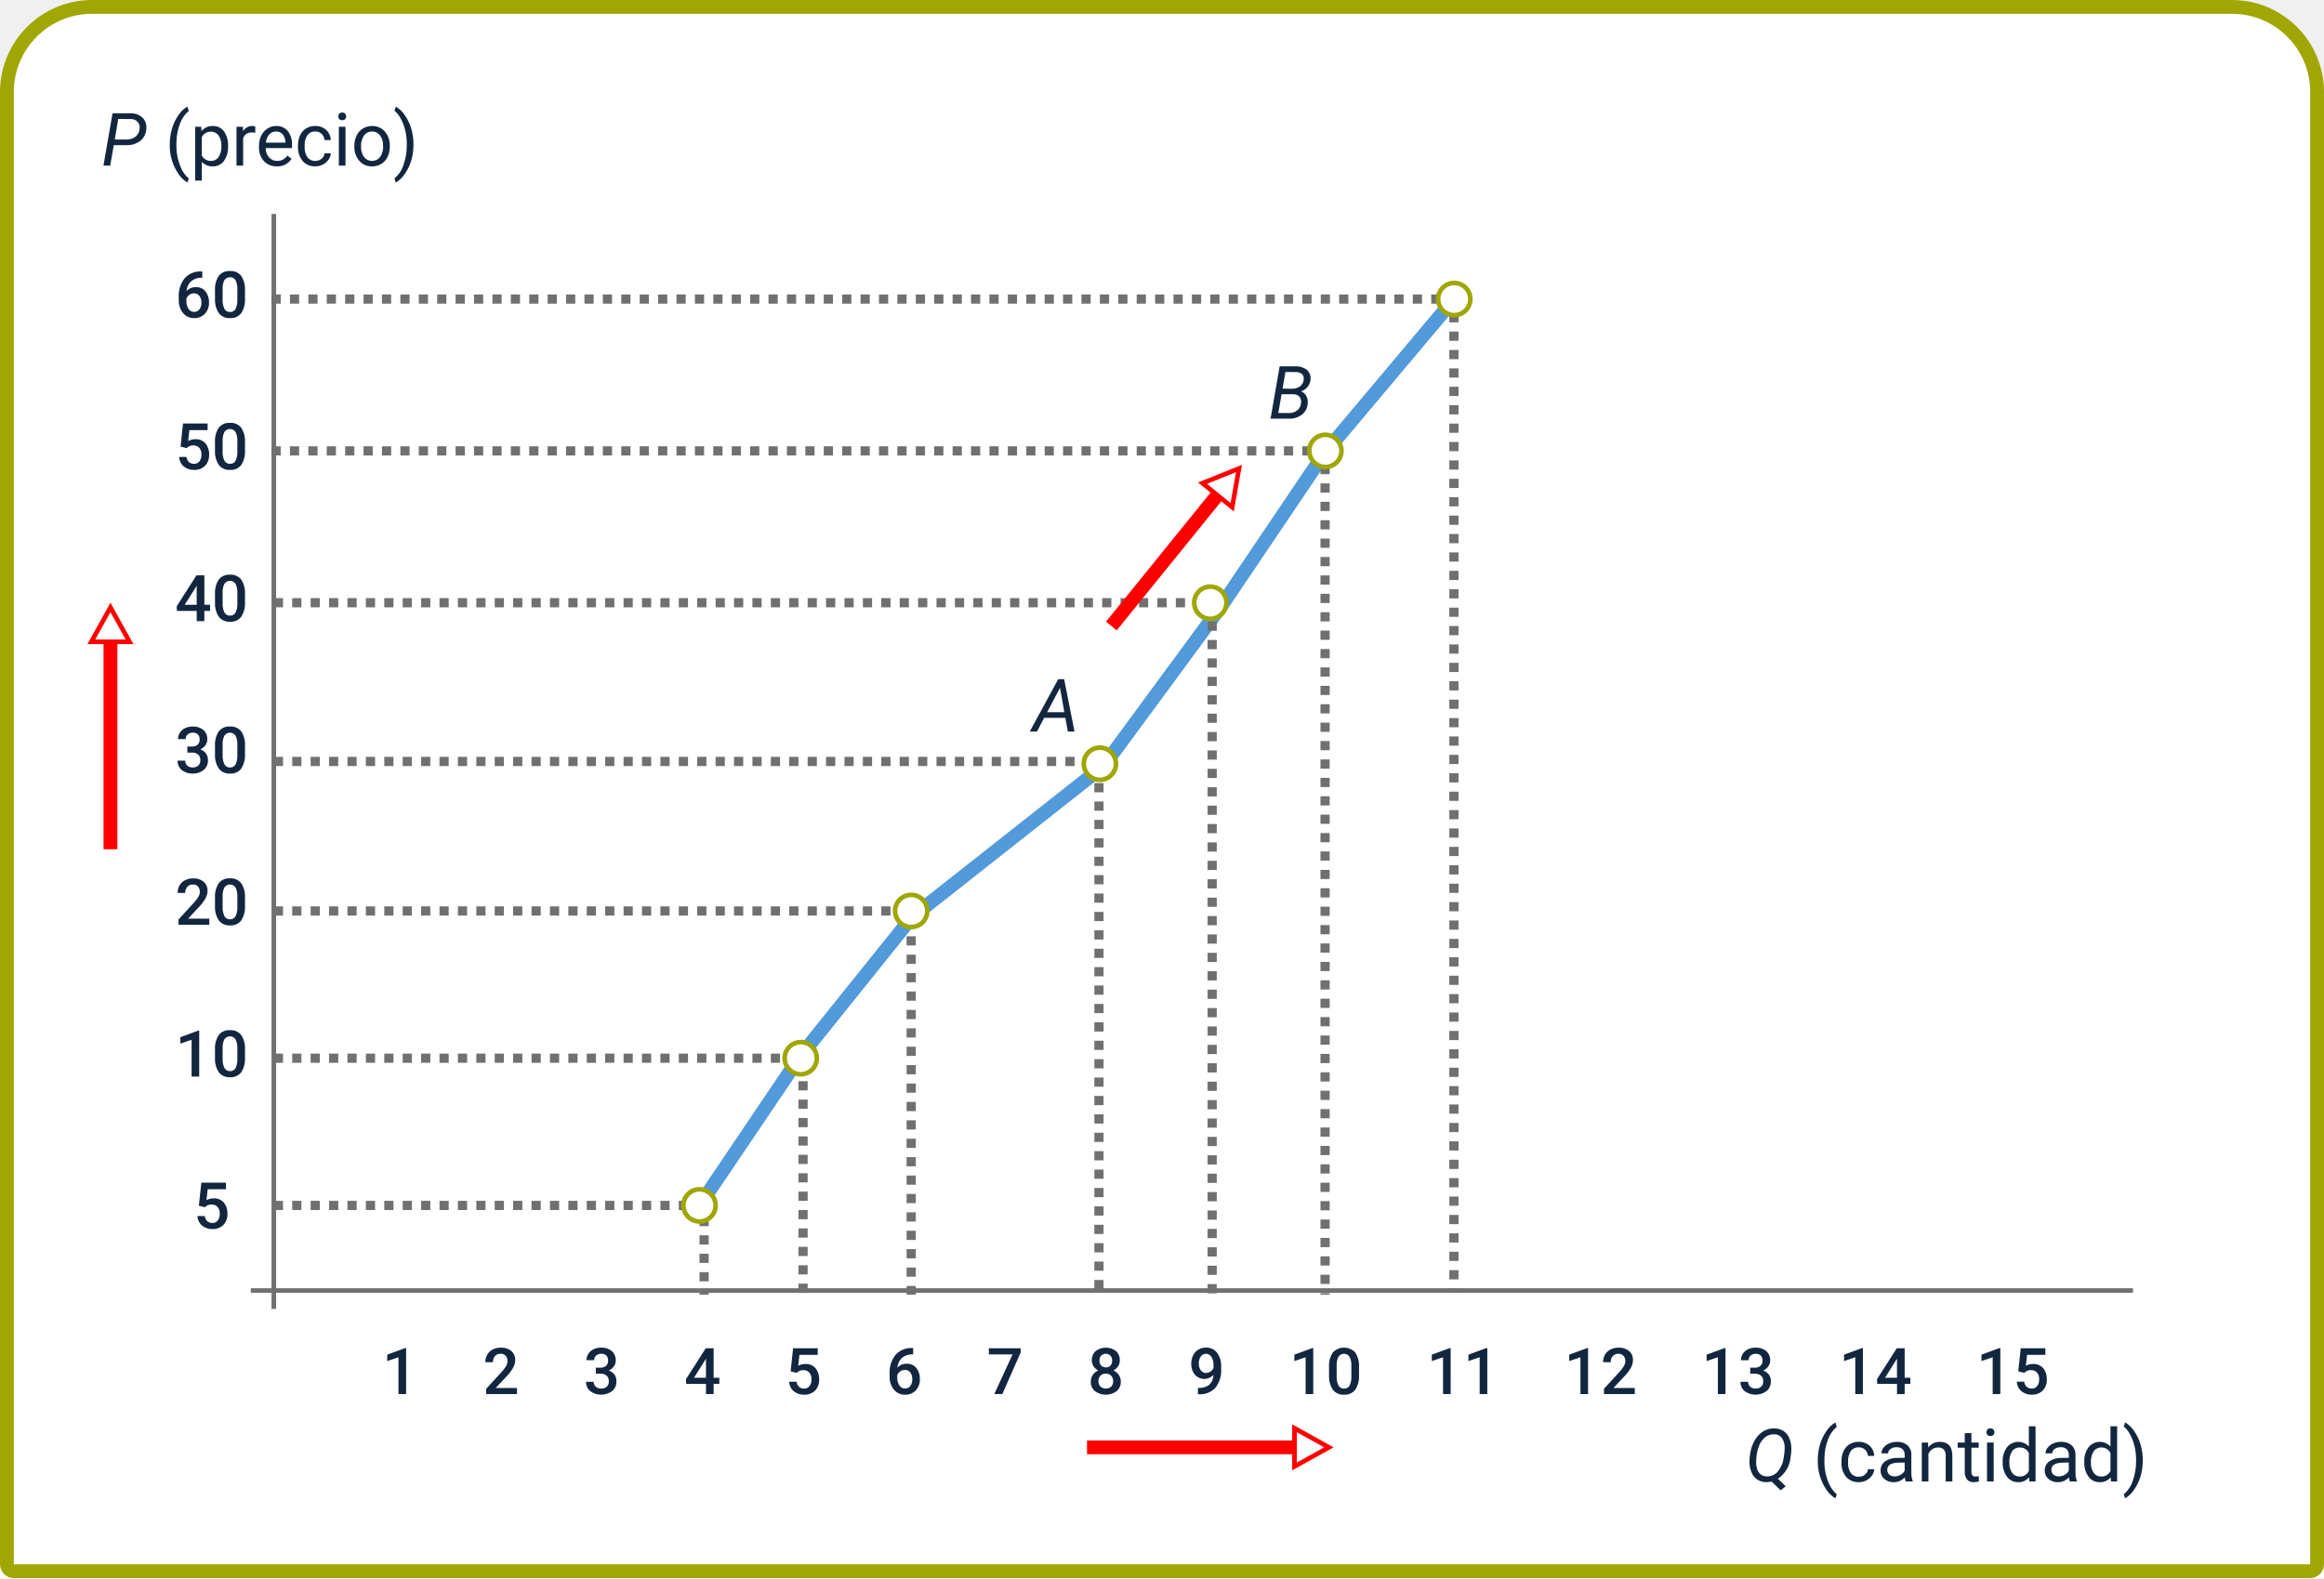
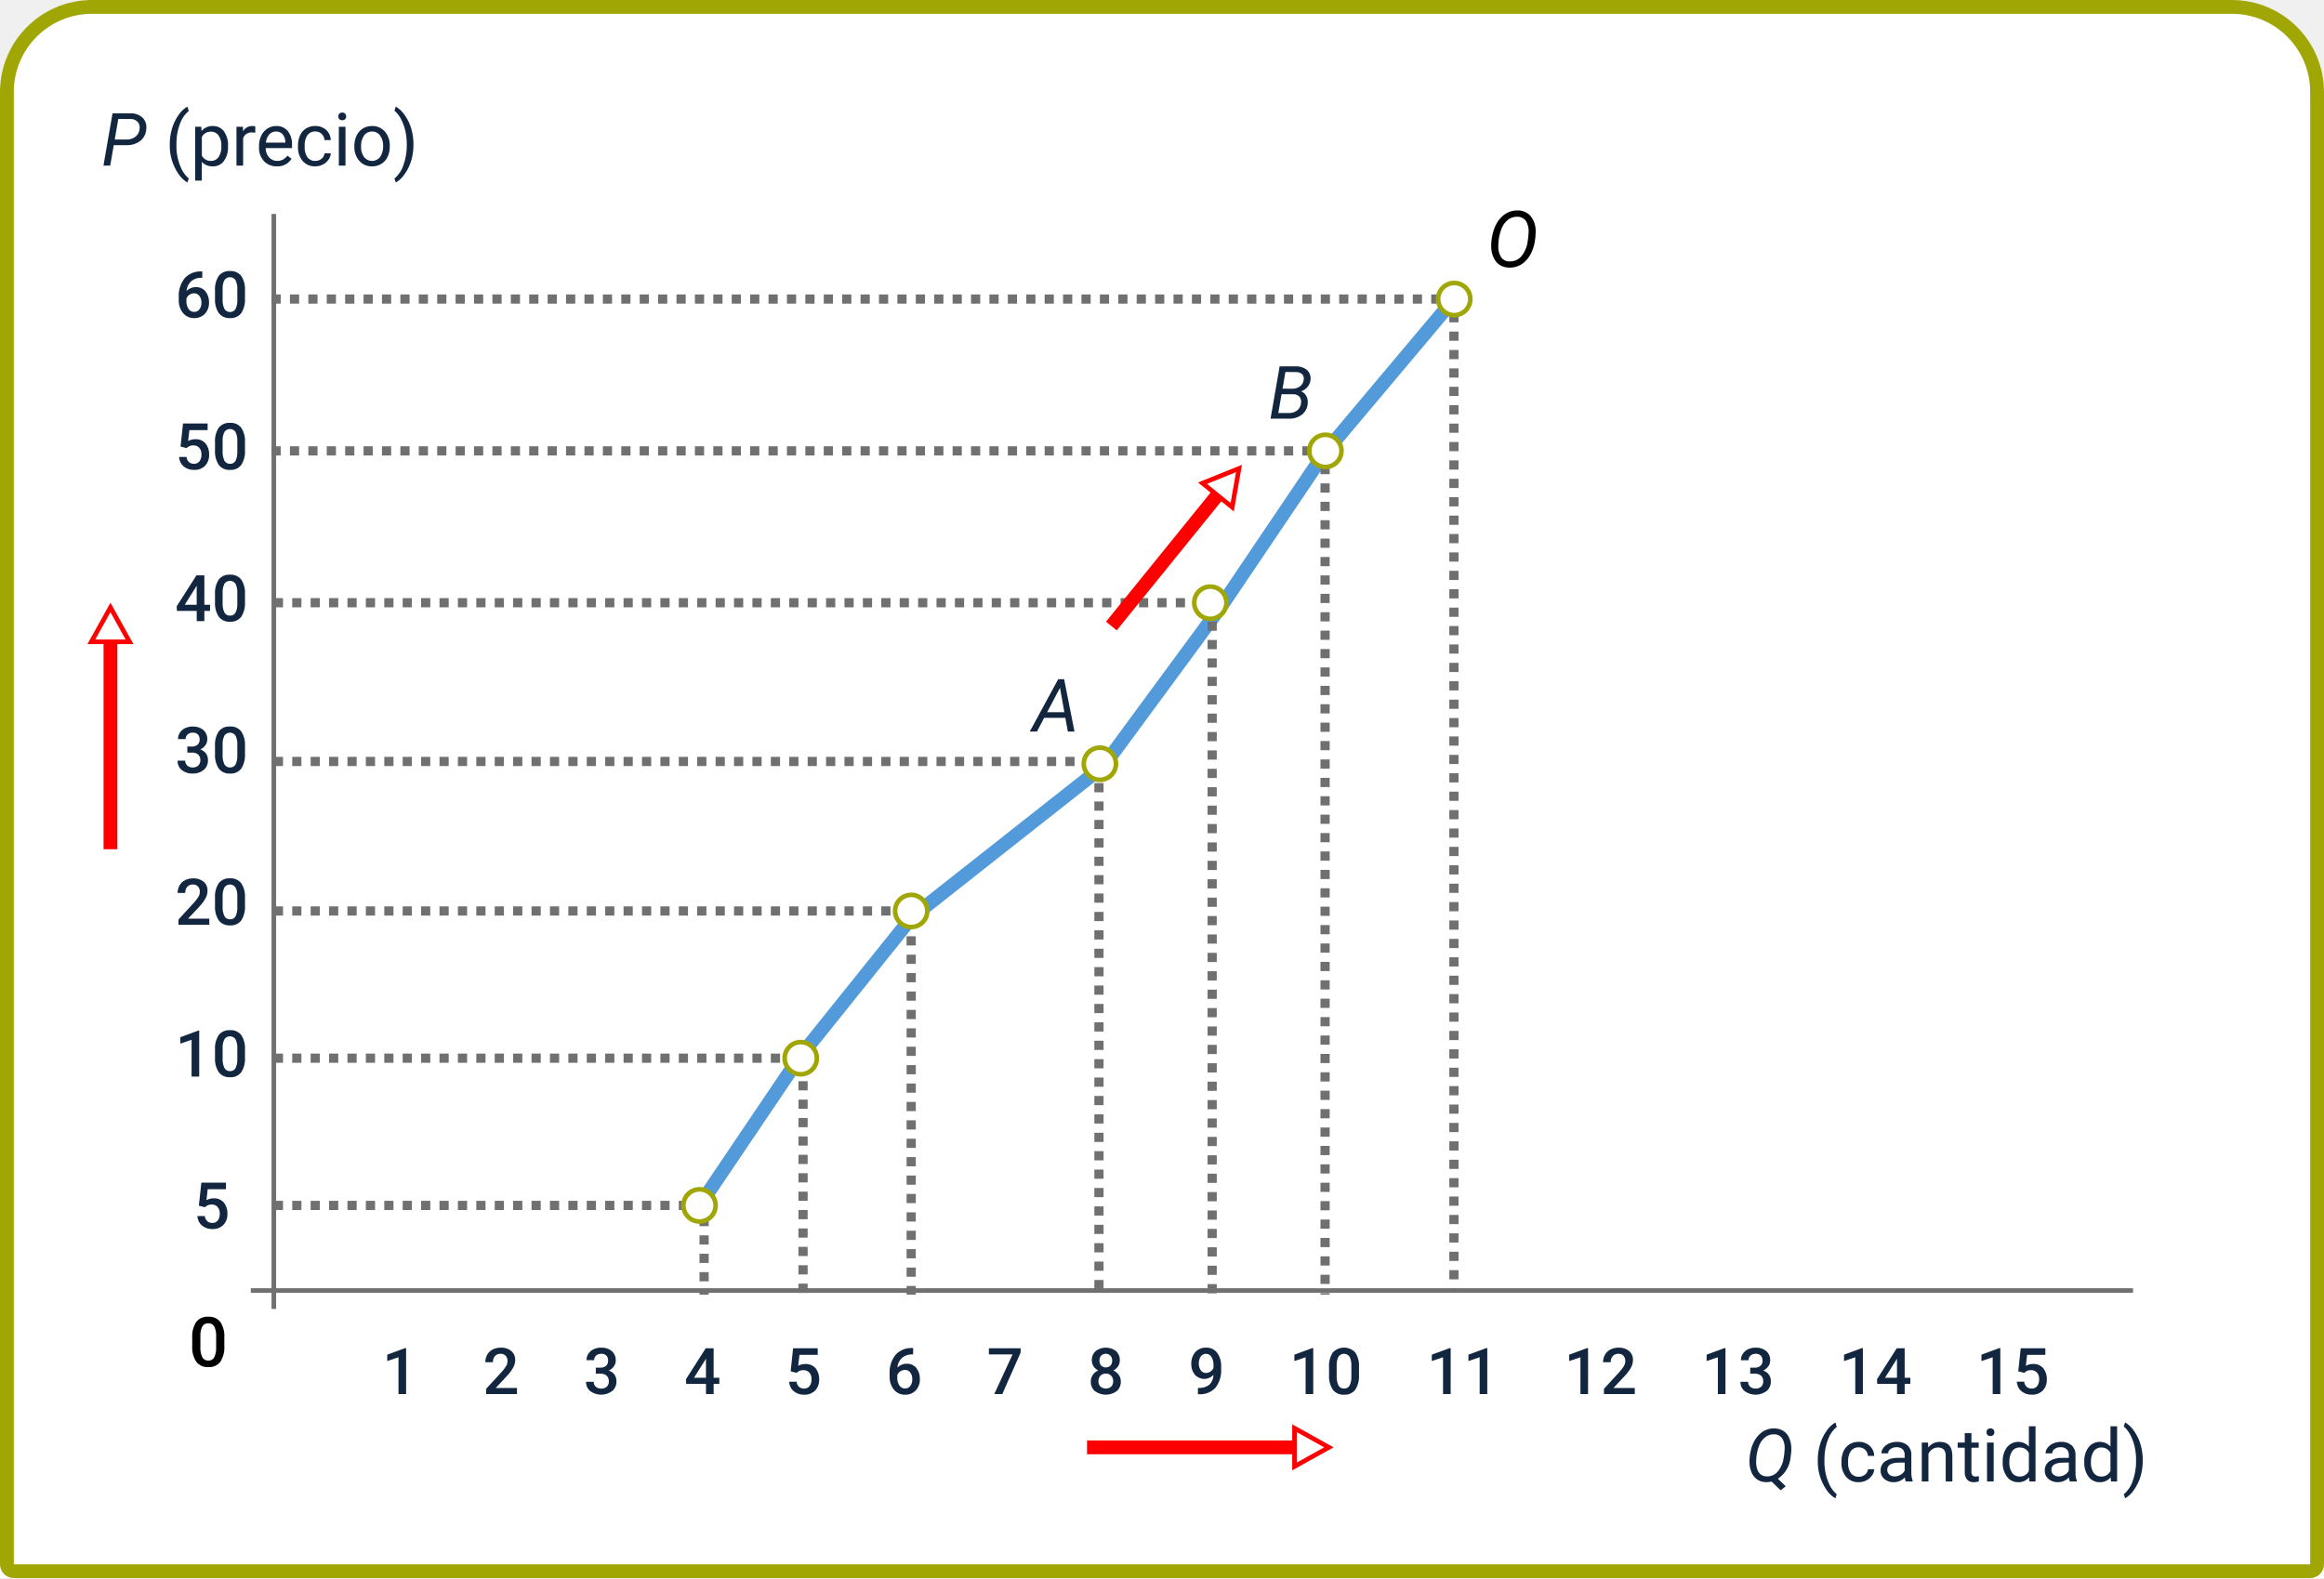
<svg xmlns="http://www.w3.org/2000/svg" width="505" height="343" viewBox="0 0 505 343">
-   <g id="Grupo_79043" data-name="Grupo 79043" transform="translate(-810 -5577)">
+   <g id="Grupo_79488" data-name="Grupo 79488" transform="translate(-810 -5577)">
    <g id="Grupo_73637" data-name="Grupo 73637" transform="translate(2 1718)">
      <g id="Rectángulo_21117" data-name="Rectángulo 21117" transform="translate(808 3859)" fill="#fff" stroke="#a0a603" stroke-width="3">
        <path d="M20,0H485a20,20,0,0,1,20,20V343a0,0,0,0,1,0,0H0a0,0,0,0,1,0,0V20A20,20,0,0,1,20,0Z" stroke="none" />
        <path d="M20,1.5H485A18.5,18.5,0,0,1,503.5,20V340a1.5,1.5,0,0,1-1.5,1.5H3A1.5,1.5,0,0,1,1.5,340V20A18.5,18.5,0,0,1,20,1.5Z" fill="none" />
      </g>
    </g>
    <path id="Trazado_177510" data-name="Trazado 177510" d="M10.956,3V4.373h-.205a3.3,3.3,0,0,0-2.229.766,3.2,3.2,0,0,0-.991,2.112A2.7,2.7,0,0,1,9.575,6.41a2.548,2.548,0,0,1,2.082.93,3.662,3.662,0,0,1,.762,2.4,3.423,3.423,0,0,1-.892,2.458,3.079,3.079,0,0,1-2.341.94,3.008,3.008,0,0,1-2.417-1.1,4.329,4.329,0,0,1-.926-2.885V8.584a6.092,6.092,0,0,1,1.275-4.1A4.571,4.571,0,0,1,10.785,3ZM9.172,7.75a1.749,1.749,0,0,0-1,.308,1.8,1.8,0,0,0-.667.82v.506a2.98,2.98,0,0,0,.465,1.76,1.418,1.418,0,0,0,1.2.653,1.4,1.4,0,0,0,1.169-.554,2.306,2.306,0,0,0,.431-1.456,2.339,2.339,0,0,0-.437-1.47A1.4,1.4,0,0,0,9.172,7.75ZM20.232,8.81a5.428,5.428,0,0,1-.8,3.237,2.837,2.837,0,0,1-2.444,1.09,2.874,2.874,0,0,1-2.43-1.063,5.2,5.2,0,0,1-.837-3.148V7.2a5.346,5.346,0,0,1,.8-3.22A2.863,2.863,0,0,1,16.972,2.91a2.879,2.879,0,0,1,2.437,1.046,5.183,5.183,0,0,1,.824,3.131ZM18.571,6.95A4.211,4.211,0,0,0,18.188,4.9a1.463,1.463,0,0,0-2.413-.034,3.892,3.892,0,0,0-.4,1.931V9.049a4.32,4.32,0,0,0,.39,2.078,1.309,1.309,0,0,0,1.224.684,1.286,1.286,0,0,0,1.183-.632,4.065,4.065,0,0,0,.4-1.979ZM6.232,41.064l.54-5.018h5.346v1.436H8.153L7.88,39.861a3.073,3.073,0,0,1,1.559-.4,2.773,2.773,0,0,1,2.211.909,3.6,3.6,0,0,1,.79,2.447,3.316,3.316,0,0,1-.875,2.417,3.193,3.193,0,0,1-2.4.9A3.345,3.345,0,0,1,6.9,45.361a2.805,2.805,0,0,1-.974-2.047H7.531a1.754,1.754,0,0,0,.52,1.111,1.58,1.58,0,0,0,1.107.386,1.428,1.428,0,0,0,1.193-.547,2.36,2.36,0,0,0,.427-1.49,2.086,2.086,0,0,0-.472-1.439,1.65,1.65,0,0,0-1.3-.53,2.161,2.161,0,0,0-.766.12,2.168,2.168,0,0,0-.684.468Zm14,.745a5.428,5.428,0,0,1-.8,3.237,2.837,2.837,0,0,1-2.444,1.09,2.874,2.874,0,0,1-2.43-1.063,5.2,5.2,0,0,1-.837-3.148V40.2a5.346,5.346,0,0,1,.8-3.22,2.863,2.863,0,0,1,2.451-1.073,2.879,2.879,0,0,1,2.437,1.046,5.183,5.183,0,0,1,.824,3.131ZM18.571,39.95a4.211,4.211,0,0,0-.383-2.054,1.463,1.463,0,0,0-2.413-.034,3.892,3.892,0,0,0-.4,1.931v2.256a4.32,4.32,0,0,0,.39,2.078,1.309,1.309,0,0,0,1.224.684,1.286,1.286,0,0,0,1.183-.632,4.065,4.065,0,0,0,.4-1.979Zm-7.164,35.5h1.237v1.333H11.407V79H9.746V76.785h-4.3L5.4,75.773l4.293-6.727h1.716Zm-4.266,0h2.6V71.3l-.123.219Zm13.091-.643a5.428,5.428,0,0,1-.8,3.237,2.837,2.837,0,0,1-2.444,1.09,2.874,2.874,0,0,1-2.43-1.063,5.2,5.2,0,0,1-.837-3.148V73.2a5.346,5.346,0,0,1,.8-3.22,2.863,2.863,0,0,1,2.451-1.073,2.879,2.879,0,0,1,2.437,1.046,5.183,5.183,0,0,1,.824,3.131ZM18.571,72.95a4.211,4.211,0,0,0-.383-2.054,1.463,1.463,0,0,0-2.413-.034,3.892,3.892,0,0,0-.4,1.931v2.256a4.32,4.32,0,0,0,.39,2.078,1.309,1.309,0,0,0,1.224.684,1.286,1.286,0,0,0,1.183-.632,4.065,4.065,0,0,0,.4-1.979ZM7.709,106.265H8.721a1.811,1.811,0,0,0,1.213-.4,1.414,1.414,0,0,0,.448-1.128,1.541,1.541,0,0,0-.373-1.1,1.5,1.5,0,0,0-1.138-.393,1.586,1.586,0,0,0-1.1.386,1.291,1.291,0,0,0-.431,1.008H5.679a2.514,2.514,0,0,1,.407-1.395,2.733,2.733,0,0,1,1.135-.981,3.7,3.7,0,0,1,1.63-.352,3.423,3.423,0,0,1,2.341.749,2.627,2.627,0,0,1,.851,2.082A2.115,2.115,0,0,1,11.616,106a2.679,2.679,0,0,1-1.1.892,2.442,2.442,0,0,1,1.248.882,2.414,2.414,0,0,1,.427,1.436,2.673,2.673,0,0,1-.919,2.133,3.57,3.57,0,0,1-2.417.793,3.543,3.543,0,0,1-2.352-.766,2.521,2.521,0,0,1-.916-2.037H7.244a1.39,1.39,0,0,0,.441,1.066,1.672,1.672,0,0,0,1.186.41,1.725,1.725,0,0,0,1.217-.41,1.539,1.539,0,0,0,.444-1.189,1.554,1.554,0,0,0-.465-1.21,1.987,1.987,0,0,0-1.381-.424H7.709Zm12.523,1.545a5.428,5.428,0,0,1-.8,3.237,2.837,2.837,0,0,1-2.444,1.09,2.874,2.874,0,0,1-2.43-1.063,5.2,5.2,0,0,1-.837-3.148V106.2a5.346,5.346,0,0,1,.8-3.22,2.863,2.863,0,0,1,2.451-1.073,2.879,2.879,0,0,1,2.437,1.046,5.183,5.183,0,0,1,.824,3.131Zm-1.661-1.859a4.211,4.211,0,0,0-.383-2.054,1.463,1.463,0,0,0-2.413-.034,3.892,3.892,0,0,0-.4,1.931v2.256a4.32,4.32,0,0,0,.39,2.078,1.309,1.309,0,0,0,1.224.684,1.286,1.286,0,0,0,1.183-.632,4.065,4.065,0,0,0,.4-1.979ZM12.48,145H5.788v-1.142L9.1,140.242a8.256,8.256,0,0,0,1.022-1.336,2.165,2.165,0,0,0,.3-1.077,1.636,1.636,0,0,0-.4-1.148,1.387,1.387,0,0,0-1.077-.437,1.6,1.6,0,0,0-1.251.492,1.936,1.936,0,0,0-.444,1.347H5.6a3.256,3.256,0,0,1,.414-1.637,2.848,2.848,0,0,1,1.183-1.131,3.764,3.764,0,0,1,1.774-.4,3.367,3.367,0,0,1,2.287.728,2.527,2.527,0,0,1,.837,2.013,3.416,3.416,0,0,1-.42,1.562,8.882,8.882,0,0,1-1.377,1.856l-2.434,2.6H12.48Zm7.752-4.19a5.428,5.428,0,0,1-.8,3.237,2.837,2.837,0,0,1-2.444,1.09,2.874,2.874,0,0,1-2.43-1.063,5.2,5.2,0,0,1-.837-3.148V139.2a5.346,5.346,0,0,1,.8-3.22,2.863,2.863,0,0,1,2.451-1.073,2.879,2.879,0,0,1,2.437,1.046,5.183,5.183,0,0,1,.824,3.131Zm-1.661-1.859a4.211,4.211,0,0,0-.383-2.054,1.463,1.463,0,0,0-2.413-.034,3.892,3.892,0,0,0-.4,1.931v2.256a4.32,4.32,0,0,0,.39,2.078,1.309,1.309,0,0,0,1.224.684,1.286,1.286,0,0,0,1.183-.632,4.065,4.065,0,0,0,.4-1.979ZM10.286,178H8.632v-8l-2.44.832v-1.395l3.883-1.429h.212Zm9.946-4.19a5.428,5.428,0,0,1-.8,3.237,2.837,2.837,0,0,1-2.444,1.09,2.874,2.874,0,0,1-2.43-1.063,5.2,5.2,0,0,1-.837-3.148V172.2a5.346,5.346,0,0,1,.8-3.22,2.863,2.863,0,0,1,2.451-1.073,2.879,2.879,0,0,1,2.437,1.046,5.183,5.183,0,0,1,.824,3.131Zm-1.661-1.859a4.211,4.211,0,0,0-.383-2.054,1.463,1.463,0,0,0-2.413-.034,3.892,3.892,0,0,0-.4,1.931v2.256a4.32,4.32,0,0,0,.39,2.078,1.309,1.309,0,0,0,1.224.684,1.286,1.286,0,0,0,1.183-.632,4.065,4.065,0,0,0,.4-1.979Zm-8.36,34.114.54-5.018H16.1v1.436H12.132l-.273,2.379a3.073,3.073,0,0,1,1.559-.4,2.773,2.773,0,0,1,2.211.909,3.6,3.6,0,0,1,.79,2.447,3.316,3.316,0,0,1-.875,2.417,3.193,3.193,0,0,1-2.4.9,3.345,3.345,0,0,1-2.266-.776,2.805,2.805,0,0,1-.974-2.047H11.51a1.754,1.754,0,0,0,.52,1.111,1.58,1.58,0,0,0,1.107.386,1.428,1.428,0,0,0,1.193-.547,2.36,2.36,0,0,0,.427-1.49,2.086,2.086,0,0,0-.472-1.439,1.65,1.65,0,0,0-1.3-.53,2.161,2.161,0,0,0-.766.12,2.169,2.169,0,0,0-.684.468Z" transform="translate(843 5633)" fill="#12263f" />
    <path id="Trazado_177511" data-name="Trazado 177511" d="M5.243,13H3.589V5l-2.44.832V4.441L5.031,3.013h.212Zm24.1,0H22.647V11.858l3.315-3.616a8.256,8.256,0,0,0,1.022-1.336,2.165,2.165,0,0,0,.3-1.077,1.636,1.636,0,0,0-.4-1.148,1.387,1.387,0,0,0-1.077-.437,1.6,1.6,0,0,0-1.251.492,1.936,1.936,0,0,0-.444,1.347H22.456a3.256,3.256,0,0,1,.414-1.637,2.848,2.848,0,0,1,1.183-1.131,3.764,3.764,0,0,1,1.774-.4,3.367,3.367,0,0,1,2.287.728,2.527,2.527,0,0,1,.837,2.013,3.416,3.416,0,0,1-.42,1.562,8.882,8.882,0,0,1-1.377,1.856l-2.434,2.6H29.34ZM46.471,7.265h1.012a1.811,1.811,0,0,0,1.213-.4,1.414,1.414,0,0,0,.448-1.128,1.541,1.541,0,0,0-.373-1.1,1.5,1.5,0,0,0-1.138-.393,1.586,1.586,0,0,0-1.1.386A1.291,1.291,0,0,0,46.1,5.638H44.44a2.514,2.514,0,0,1,.407-1.395,2.733,2.733,0,0,1,1.135-.981,3.7,3.7,0,0,1,1.63-.352,3.423,3.423,0,0,1,2.341.749A2.627,2.627,0,0,1,50.8,5.74,2.115,2.115,0,0,1,50.377,7a2.679,2.679,0,0,1-1.1.892,2.442,2.442,0,0,1,1.248.882,2.414,2.414,0,0,1,.427,1.436,2.673,2.673,0,0,1-.919,2.133,4.037,4.037,0,0,1-4.768.027,2.521,2.521,0,0,1-.916-2.037h1.661a1.39,1.39,0,0,0,.441,1.066,1.672,1.672,0,0,0,1.186.41,1.725,1.725,0,0,0,1.217-.41,1.539,1.539,0,0,0,.444-1.189A1.554,1.554,0,0,0,48.829,9a1.987,1.987,0,0,0-1.381-.424h-.978Zm25.6,2.188h1.237v1.333H72.071V13H70.41V10.785h-4.3l-.048-1.012,4.293-6.727h1.716Zm-4.266,0h2.6V5.3l-.123.219ZM88.8,8.064l.54-5.018h5.346V4.482H90.72l-.273,2.379A3.073,3.073,0,0,1,92,6.465a2.773,2.773,0,0,1,2.211.909,3.6,3.6,0,0,1,.79,2.447,3.316,3.316,0,0,1-.875,2.417,3.193,3.193,0,0,1-2.4.9,3.345,3.345,0,0,1-2.266-.776,2.805,2.805,0,0,1-.974-2.047H90.1a1.754,1.754,0,0,0,.52,1.111,1.58,1.58,0,0,0,1.107.386,1.428,1.428,0,0,0,1.193-.547,2.36,2.36,0,0,0,.427-1.49,2.086,2.086,0,0,0-.472-1.439,1.65,1.65,0,0,0-1.3-.53,1.814,1.814,0,0,0-1.449.588ZM115.425,3V4.373h-.205a3.3,3.3,0,0,0-2.229.766A3.2,3.2,0,0,0,112,7.251a2.7,2.7,0,0,1,2.044-.841,2.548,2.548,0,0,1,2.082.93,3.662,3.662,0,0,1,.762,2.4A3.423,3.423,0,0,1,116,12.2a3.079,3.079,0,0,1-2.341.94,3.008,3.008,0,0,1-2.417-1.1,4.329,4.329,0,0,1-.926-2.885V8.584a6.092,6.092,0,0,1,1.275-4.1A4.571,4.571,0,0,1,115.254,3ZM113.641,7.75a1.749,1.749,0,0,0-1,.308,1.8,1.8,0,0,0-.667.82v.506a2.98,2.98,0,0,0,.465,1.76,1.418,1.418,0,0,0,1.2.653,1.4,1.4,0,0,0,1.169-.554,2.306,2.306,0,0,0,.431-1.456,2.339,2.339,0,0,0-.437-1.47A1.4,1.4,0,0,0,113.641,7.75Zm25.143-3.78L134.8,13h-1.743l3.972-8.62h-5.147V3.047h6.9Zm21.547,1.7a2.314,2.314,0,0,1-.376,1.3,2.608,2.608,0,0,1-1.025.9,2.84,2.84,0,0,1,1.2.991,2.5,2.5,0,0,1,.42,1.422,2.611,2.611,0,0,1-.889,2.082,4.03,4.03,0,0,1-4.741,0,2.609,2.609,0,0,1-.892-2.078,2.53,2.53,0,0,1,.424-1.436,2.723,2.723,0,0,1,1.189-.978,2.593,2.593,0,0,1-1.015-.9,2.329,2.329,0,0,1-.373-1.3,2.589,2.589,0,0,1,.82-2.017,3.675,3.675,0,0,1,4.437,0A2.589,2.589,0,0,1,160.33,5.672ZM158.888,10.2a1.641,1.641,0,0,0-.441-1.193,1.55,1.55,0,0,0-1.166-.455,1.533,1.533,0,0,0-1.159.451,1.653,1.653,0,0,0-.434,1.2,1.6,1.6,0,0,0,.427,1.169,1.82,1.82,0,0,0,2.352.014A1.606,1.606,0,0,0,158.888,10.2Zm-.212-4.471a1.545,1.545,0,0,0-.376-1.07,1.445,1.445,0,0,0-2.017-.021,1.545,1.545,0,0,0-.369,1.09,1.539,1.539,0,0,0,.373,1.087,1.462,1.462,0,0,0,2.017,0A1.539,1.539,0,0,0,158.676,5.733Zm22,3.1a2.715,2.715,0,0,1-4.04-.038,3.61,3.61,0,0,1-.779-2.417,3.962,3.962,0,0,1,.4-1.784,2.956,2.956,0,0,1,1.128-1.244,3.2,3.2,0,0,1,1.7-.444,2.875,2.875,0,0,1,2.386,1.121,4.722,4.722,0,0,1,.882,3V7.5a6.133,6.133,0,0,1-1.217,4.108,4.58,4.58,0,0,1-3.63,1.436h-.2V11.667h.239a3.4,3.4,0,0,0,2.256-.708A2.949,2.949,0,0,0,180.674,8.837Zm-1.6-.417a1.676,1.676,0,0,0,.937-.287,1.892,1.892,0,0,0,.677-.793V6.69a3.118,3.118,0,0,0-.451-1.771,1.359,1.359,0,0,0-1.169-.67,1.343,1.343,0,0,0-1.145.591,2.486,2.486,0,0,0-.427,1.494,2.455,2.455,0,0,0,.431,1.511A1.364,1.364,0,0,0,179.074,8.42ZM202.364,13H200.71V5l-2.44.832V4.441l3.883-1.429h.212Zm9.946-4.19a5.428,5.428,0,0,1-.8,3.237,2.837,2.837,0,0,1-2.444,1.09,2.874,2.874,0,0,1-2.43-1.063,5.2,5.2,0,0,1-.837-3.148V7.2a5.346,5.346,0,0,1,.8-3.22,3.348,3.348,0,0,1,4.888-.027,5.183,5.183,0,0,1,.824,3.131ZM210.649,6.95a4.211,4.211,0,0,0-.383-2.054,1.463,1.463,0,0,0-2.413-.034,3.892,3.892,0,0,0-.4,1.931V9.049a4.32,4.32,0,0,0,.39,2.078,1.309,1.309,0,0,0,1.224.684,1.286,1.286,0,0,0,1.183-.632,4.065,4.065,0,0,0,.4-1.979ZM232.224,13h-1.654V5l-2.44.832V4.441l3.883-1.429h.212Zm7.957,0h-1.654V5l-2.44.832V4.441l3.883-1.429h.212Zm21.9,0h-1.654V5l-2.44.832V4.441l3.883-1.429h.212Zm10.151,0h-6.692V11.858l3.315-3.616a8.255,8.255,0,0,0,1.022-1.336,2.165,2.165,0,0,0,.3-1.077,1.636,1.636,0,0,0-.4-1.148,1.387,1.387,0,0,0-1.077-.437,1.6,1.6,0,0,0-1.251.492,1.935,1.935,0,0,0-.444,1.347h-1.661a3.256,3.256,0,0,1,.414-1.637,2.848,2.848,0,0,1,1.183-1.131,3.764,3.764,0,0,1,1.774-.4,3.367,3.367,0,0,1,2.287.728,2.527,2.527,0,0,1,.837,2.013,3.416,3.416,0,0,1-.42,1.562,8.882,8.882,0,0,1-1.377,1.856l-2.434,2.6h4.621Zm19.708,0h-1.654V5l-2.44.832V4.441l3.883-1.429h.212Zm5.38-5.735h1.012a1.811,1.811,0,0,0,1.213-.4A1.415,1.415,0,0,0,300,5.74a1.541,1.541,0,0,0-.373-1.1,1.5,1.5,0,0,0-1.138-.393,1.586,1.586,0,0,0-1.1.386,1.291,1.291,0,0,0-.431,1.008h-1.661a2.514,2.514,0,0,1,.407-1.395,2.733,2.733,0,0,1,1.135-.981,3.7,3.7,0,0,1,1.63-.352,3.423,3.423,0,0,1,2.341.749,2.627,2.627,0,0,1,.851,2.082A2.115,2.115,0,0,1,301.229,7a2.679,2.679,0,0,1-1.1.892,2.442,2.442,0,0,1,1.248.882,2.414,2.414,0,0,1,.427,1.436,2.673,2.673,0,0,1-.919,2.133,4.037,4.037,0,0,1-4.768.027,2.521,2.521,0,0,1-.916-2.037h1.661A1.39,1.39,0,0,0,297.3,11.4a1.672,1.672,0,0,0,1.186.41,1.725,1.725,0,0,0,1.217-.41,1.539,1.539,0,0,0,.444-1.189A1.554,1.554,0,0,0,299.681,9a1.987,1.987,0,0,0-1.381-.424h-.978ZM321.8,13h-1.654V5l-2.44.832V4.441l3.883-1.429h.212Zm9.078-3.548h1.237v1.333H330.88V13h-1.661V10.785h-4.3l-.048-1.012,4.293-6.727h1.716Zm-4.266,0h2.6V5.3l-.123.219ZM351.661,13h-1.654V5l-2.44.832V4.441l3.883-1.429h.212Zm3.9-4.936.54-5.018h5.346V4.482h-3.965l-.273,2.379a3.073,3.073,0,0,1,1.559-.4,2.773,2.773,0,0,1,2.211.909,3.6,3.6,0,0,1,.79,2.447,3.316,3.316,0,0,1-.875,2.417,3.194,3.194,0,0,1-2.4.9,3.345,3.345,0,0,1-2.266-.776,2.805,2.805,0,0,1-.974-2.047h1.606a1.754,1.754,0,0,0,.52,1.111,1.58,1.58,0,0,0,1.107.386,1.428,1.428,0,0,0,1.193-.547,2.36,2.36,0,0,0,.427-1.49,2.086,2.086,0,0,0-.472-1.439,1.65,1.65,0,0,0-1.3-.53,1.814,1.814,0,0,0-1.449.588Z" transform="translate(893 5867)" fill="#12263f" />
    <path id="Trazado_177512" data-name="Trazado 177512" d="M0,0V238" transform="translate(869.5 5623.5)" fill="none" stroke="#707070" stroke-width="1" />
    <path id="Trazado_177513" data-name="Trazado 177513" d="M0,0H409" transform="translate(864.5 5857.5)" fill="none" stroke="#707070" stroke-width="1" />
    <g id="Grupo_72897" data-name="Grupo 72897" transform="translate(1046.209 5896.581) rotate(-90)">
      <path id="Trazado_166255" data-name="Trazado 166255" d="M3,0H0V50.636H3Z" transform="translate(3.5 0)" fill="red" />
      <g id="Polígono_1" data-name="Polígono 1" transform="translate(10 53.582) rotate(180)" fill="#fff">
        <path d="M 9.15 8.5 L 0.85 8.5 L 5 1.03 L 9.15 8.5 Z" stroke="none" />
        <path d="M 5 2.059 L 1.7 8 L 8.3 8 L 5 2.059 M 5 0 L 10 9 L -9.5367431640625e-07 9 L 5 0 Z" stroke="none" fill="red" />
      </g>
    </g>
    <g id="Grupo_73636" data-name="Grupo 73636" transform="translate(839 5761.582) rotate(180)">
      <path id="Trazado_166255-2" data-name="Trazado 166255" d="M3,0H0V50.636H3Z" transform="translate(3.5 0)" fill="red" />
      <g id="Polígono_1-2" data-name="Polígono 1" transform="translate(10 53.582) rotate(180)" fill="#fff">
        <path d="M 9.15 8.5 L 0.85 8.5 L 5 1.03 L 9.15 8.5 Z" stroke="none" />
        <path d="M 5 2.059 L 1.7 8 L 8.3 8 L 5 2.059 M 5 0 L 10 9 L -9.5367431640625e-07 9 L 5 0 Z" stroke="none" fill="red" />
      </g>
    </g>
    <path id="Trazado_177514" data-name="Trazado 177514" d="M10.723,10.547,9.949,15H8.48L10.457,3.625l3.8.008a3.713,3.713,0,0,1,2.711.934,2.937,2.937,0,0,1,.82,2.48,3.541,3.541,0,0,1-1.3,2.57,4.718,4.718,0,0,1-3.059.938Zm.211-1.227,2.531.008a3.079,3.079,0,0,0,1.961-.6,2.407,2.407,0,0,0,.9-1.672,1.886,1.886,0,0,0-.4-1.559A2.005,2.005,0,0,0,14.4,4.867l-2.7-.008Zm11.953,1.063a12.079,12.079,0,0,1,.473-3.391,9.85,9.85,0,0,1,1.41-2.953,6,6,0,0,1,1.945-1.875l.3.953a6.222,6.222,0,0,0-1.871,2.672,11.583,11.583,0,0,0-.8,4.023l-.008.664a11.643,11.643,0,0,0,1.1,5.234,6.252,6.252,0,0,0,1.578,2.078l-.3.883a6.192,6.192,0,0,1-1.984-1.937A10.859,10.859,0,0,1,22.887,10.383Zm12.664.484a5.062,5.062,0,0,1-.883,3.109,2.829,2.829,0,0,1-2.391,1.18,3.1,3.1,0,0,1-2.422-.977v4.07H28.41V6.547h1.32l.07.938a2.977,2.977,0,0,1,2.453-1.094,2.882,2.882,0,0,1,2.41,1.148,5.117,5.117,0,0,1,.887,3.2ZM34.105,10.7A3.735,3.735,0,0,0,33.5,8.445a1.963,1.963,0,0,0-1.672-.828,2.125,2.125,0,0,0-1.969,1.164V12.82a2.129,2.129,0,0,0,1.984,1.156,1.954,1.954,0,0,0,1.652-.824A4.077,4.077,0,0,0,34.105,10.7Zm7.367-2.859a4.331,4.331,0,0,0-.711-.055A1.9,1.9,0,0,0,38.832,9v6H37.387V6.547h1.406l.023.977a2.251,2.251,0,0,1,2.016-1.133,1.477,1.477,0,0,1,.641.109Zm4.688,7.313a3.693,3.693,0,0,1-2.8-1.129,4.19,4.19,0,0,1-1.078-3.02v-.266a5.073,5.073,0,0,1,.48-2.246,3.748,3.748,0,0,1,1.344-1.547,3.378,3.378,0,0,1,1.871-.559,3.166,3.166,0,0,1,2.563,1.086,4.7,4.7,0,0,1,.914,3.109v.6H43.73a3,3,0,0,0,.73,2.02,2.3,2.3,0,0,0,1.777.77,2.517,2.517,0,0,0,1.3-.312,3.259,3.259,0,0,0,.93-.828l.883.688A3.55,3.55,0,0,1,46.16,15.156Zm-.18-7.578a1.928,1.928,0,0,0-1.469.637A3.1,3.1,0,0,0,43.777,10h4.234V9.891a2.753,2.753,0,0,0-.594-1.707A1.815,1.815,0,0,0,45.98,7.578Zm8.539,6.4a2.082,2.082,0,0,0,1.352-.469,1.649,1.649,0,0,0,.641-1.172h1.367a2.621,2.621,0,0,1-.5,1.383,3.293,3.293,0,0,1-1.23,1.047,3.55,3.55,0,0,1-1.629.391A3.482,3.482,0,0,1,51.773,14a4.59,4.59,0,0,1-1.02-3.152v-.242a5.089,5.089,0,0,1,.453-2.2,3.451,3.451,0,0,1,1.3-1.492,3.7,3.7,0,0,1,2-.531,3.39,3.39,0,0,1,2.363.852,3.043,3.043,0,0,1,1,2.211H56.512a1.992,1.992,0,0,0-.621-1.348,1.932,1.932,0,0,0-1.379-.527,2.023,2.023,0,0,0-1.707.793,3.724,3.724,0,0,0-.605,2.293v.273a3.65,3.65,0,0,0,.6,2.25A2.033,2.033,0,0,0,54.52,13.977ZM61.074,15H59.629V6.547h1.445ZM59.512,4.3a.863.863,0,0,1,.215-.594.807.807,0,0,1,.637-.242A.819.819,0,0,1,61,3.711a.854.854,0,0,1,.219.594A.826.826,0,0,1,61,4.891a.834.834,0,0,1-.641.234.821.821,0,0,1-.637-.234A.834.834,0,0,1,59.512,4.3ZM63,10.7a4.993,4.993,0,0,1,.488-2.234A3.643,3.643,0,0,1,64.852,6.93a3.7,3.7,0,0,1,1.988-.539,3.565,3.565,0,0,1,2.793,1.2,4.6,4.6,0,0,1,1.066,3.18v.1a5.036,5.036,0,0,1-.473,2.215,3.589,3.589,0,0,1-1.352,1.527,3.743,3.743,0,0,1-2.02.547,3.556,3.556,0,0,1-2.785-1.2A4.575,4.575,0,0,1,63,10.8Zm1.453.172a3.616,3.616,0,0,0,.652,2.258,2.211,2.211,0,0,0,3.5-.012,3.955,3.955,0,0,0,.648-2.418,3.61,3.61,0,0,0-.66-2.254,2.1,2.1,0,0,0-1.754-.863,2.075,2.075,0,0,0-1.727.852A3.925,3.925,0,0,0,64.457,10.867Zm11.391-.406a12.084,12.084,0,0,1-.457,3.34,9.876,9.876,0,0,1-1.4,2.949,6.127,6.127,0,0,1-1.973,1.922l-.3-.883a6.281,6.281,0,0,0,1.934-2.863,12.387,12.387,0,0,0,.746-4.309v-.25a12.861,12.861,0,0,0-.344-3.051,10.3,10.3,0,0,0-.957-2.527,5.838,5.838,0,0,0-1.379-1.742l.3-.883A6.1,6.1,0,0,1,73.984,4.07a9.9,9.9,0,0,1,1.4,2.945A12.363,12.363,0,0,1,75.848,10.461Z" transform="translate(824 5598)" fill="#12263f" />
    <path id="Trazado_177515" data-name="Trazado 177515" d="M14.332,14.406l1.7,1.633-1.086.883-1.984-1.9a5.457,5.457,0,0,1-1.156.125,3.507,3.507,0,0,1-1.883-.52,3.375,3.375,0,0,1-1.262-1.477,5.638,5.638,0,0,1-.5-2.184,10.385,10.385,0,0,1,.207-2.348A7.953,7.953,0,0,1,9.238,6.16a5.733,5.733,0,0,1,1.492-1.77,4.44,4.44,0,0,1,2.859-.922A3.69,3.69,0,0,1,15.5,4a3.325,3.325,0,0,1,1.258,1.473,5.684,5.684,0,0,1,.492,2.184,8.388,8.388,0,0,1-.055,1.3l-.094.664A6.3,6.3,0,0,1,14.332,14.406ZM15.8,8.016a3.866,3.866,0,0,0-.539-2.4,2.068,2.068,0,0,0-1.734-.867,2.963,2.963,0,0,0-1.871.563A4.258,4.258,0,0,0,10.3,7.09a9.158,9.158,0,0,0-.668,3l-.023.508a5.045,5.045,0,0,0,.211,1.68,2.307,2.307,0,0,0,.77,1.188,2.169,2.169,0,0,0,1.293.43A2.957,2.957,0,0,0,14.3,12.852a5.983,5.983,0,0,0,1.309-3.086A13.433,13.433,0,0,0,15.8,8.016ZM23,10.383a12.079,12.079,0,0,1,.473-3.391,9.85,9.85,0,0,1,1.41-2.953,6,6,0,0,1,1.945-1.875l.3.953A6.222,6.222,0,0,0,25.25,5.789a11.583,11.583,0,0,0-.8,4.023l-.008.664a11.643,11.643,0,0,0,1.1,5.234,6.252,6.252,0,0,0,1.578,2.078l-.3.883a6.192,6.192,0,0,1-1.984-1.937A10.859,10.859,0,0,1,23,10.383Zm8.914,3.594a2.082,2.082,0,0,0,1.352-.469,1.649,1.649,0,0,0,.641-1.172H35.27a2.621,2.621,0,0,1-.5,1.383,3.293,3.293,0,0,1-1.23,1.047,3.55,3.55,0,0,1-1.629.391A3.482,3.482,0,0,1,29.164,14a4.59,4.59,0,0,1-1.02-3.152v-.242a5.089,5.089,0,0,1,.453-2.2,3.451,3.451,0,0,1,1.3-1.492,3.7,3.7,0,0,1,2-.531,3.39,3.39,0,0,1,2.363.852,3.043,3.043,0,0,1,1,2.211H33.9a1.992,1.992,0,0,0-.621-1.348A1.932,1.932,0,0,0,31.9,7.578a2.023,2.023,0,0,0-1.707.793,3.724,3.724,0,0,0-.605,2.293v.273a3.65,3.65,0,0,0,.6,2.25A2.033,2.033,0,0,0,31.91,13.977ZM42.113,15a3.036,3.036,0,0,1-.2-.891A3.225,3.225,0,0,1,39.5,15.156a2.984,2.984,0,0,1-2.051-.707,2.287,2.287,0,0,1-.8-1.793,2.39,2.39,0,0,1,1-2.051,4.733,4.733,0,0,1,2.824-.73h1.406V9.211A1.623,1.623,0,0,0,41.434,8,1.821,1.821,0,0,0,40.1,7.555a2.107,2.107,0,0,0-1.3.391,1.151,1.151,0,0,0-.523.945H36.824a2,2,0,0,1,.449-1.223,3.066,3.066,0,0,1,1.219-.934,4.1,4.1,0,0,1,1.691-.344,3.342,3.342,0,0,1,2.289.73,2.635,2.635,0,0,1,.859,2.012v3.891a4.757,4.757,0,0,0,.3,1.852V15Zm-2.4-1.1A2.54,2.54,0,0,0,41,13.547a2.127,2.127,0,0,0,.883-.914V10.9H40.754q-2.656,0-2.656,1.555a1.316,1.316,0,0,0,.453,1.063A1.742,1.742,0,0,0,39.715,13.9Zm7.25-7.352.047,1.063a3.08,3.08,0,0,1,2.531-1.219q2.68,0,2.7,3.023V15H50.8V9.406a1.946,1.946,0,0,0-.418-1.352,1.675,1.675,0,0,0-1.277-.437,2.086,2.086,0,0,0-1.234.375,2.546,2.546,0,0,0-.828.984V15H45.6V6.547ZM56.387,4.5V6.547h1.578V7.664H56.387v5.249a1.173,1.173,0,0,0,.211.763.888.888,0,0,0,.719.254A3.5,3.5,0,0,0,58,13.836V15a4.215,4.215,0,0,1-1.109.155,1.8,1.8,0,0,1-1.461-.586,2.517,2.517,0,0,1-.492-1.664V7.664H53.4V6.547h1.539V4.5ZM61.223,15H59.777V6.547h1.445ZM59.66,4.3a.863.863,0,0,1,.215-.594.807.807,0,0,1,.637-.242.819.819,0,0,1,.641.242.854.854,0,0,1,.219.594.826.826,0,0,1-.219.586.834.834,0,0,1-.641.234.821.821,0,0,1-.637-.234A.834.834,0,0,1,59.66,4.3Zm3.523,6.4a4.952,4.952,0,0,1,.922-3.129,3.137,3.137,0,0,1,4.766-.168V3h1.445V15H68.988l-.07-.906A2.943,2.943,0,0,1,66.5,15.156a2.887,2.887,0,0,1-2.395-1.2,5.008,5.008,0,0,1-.926-3.141Zm1.445.164a3.749,3.749,0,0,0,.594,2.25,1.92,1.92,0,0,0,1.641.813A2.108,2.108,0,0,0,68.871,12.7V8.813a2.125,2.125,0,0,0-1.992-1.2,1.929,1.929,0,0,0-1.656.82A4.128,4.128,0,0,0,64.629,10.867ZM77.777,15a3.036,3.036,0,0,1-.2-.891,3.225,3.225,0,0,1-2.406,1.047,2.984,2.984,0,0,1-2.051-.707,2.288,2.288,0,0,1-.8-1.793,2.39,2.39,0,0,1,1-2.051,4.733,4.733,0,0,1,2.824-.73h1.406V9.211A1.623,1.623,0,0,0,77.1,8a1.821,1.821,0,0,0-1.336-.449,2.108,2.108,0,0,0-1.3.391,1.151,1.151,0,0,0-.523.945H72.488a2,2,0,0,1,.449-1.223,3.066,3.066,0,0,1,1.219-.934,4.1,4.1,0,0,1,1.691-.344,3.342,3.342,0,0,1,2.289.73A2.635,2.635,0,0,1,79,9.133v3.891a4.757,4.757,0,0,0,.3,1.852V15Zm-2.4-1.1a2.54,2.54,0,0,0,1.289-.352,2.127,2.127,0,0,0,.883-.914V10.9H76.418q-2.656,0-2.656,1.555a1.316,1.316,0,0,0,.453,1.063A1.742,1.742,0,0,0,75.379,13.9Zm5.531-3.2a4.952,4.952,0,0,1,.922-3.129A3.137,3.137,0,0,1,86.6,7.406V3h1.445V15H86.715l-.07-.906a2.943,2.943,0,0,1-2.414,1.063,2.887,2.887,0,0,1-2.395-1.2,5.008,5.008,0,0,1-.926-3.141Zm1.445.164a3.749,3.749,0,0,0,.594,2.25,1.92,1.92,0,0,0,1.641.813A2.108,2.108,0,0,0,86.6,12.7V8.813a2.125,2.125,0,0,0-1.992-1.2,1.929,1.929,0,0,0-1.656.82A4.128,4.128,0,0,0,82.355,10.867Zm11.266-.406a12.084,12.084,0,0,1-.457,3.34,9.876,9.876,0,0,1-1.4,2.949,6.127,6.127,0,0,1-1.973,1.922l-.3-.883a6.281,6.281,0,0,0,1.934-2.863,12.387,12.387,0,0,0,.746-4.309v-.25a12.861,12.861,0,0,0-.344-3.051,10.3,10.3,0,0,0-.957-2.527,5.838,5.838,0,0,0-1.379-1.742l.3-.883A6.1,6.1,0,0,1,91.758,4.07a9.9,9.9,0,0,1,1.4,2.945A12.363,12.363,0,0,1,93.621,10.461Z" transform="translate(1182 5884)" fill="#12263f" />
    <path id="Trazado_167696" data-name="Trazado 167696" d="M-5619-5366l21.8-32.3,24.4-30.4,41.6-32.8,25.6-34.8,22.4-33.2,29.6-35.2" transform="translate(6581 11205)" fill="none" stroke="#529ad9" stroke-width="3" />
    <path id="Trazado_166250" data-name="Trazado 166250" d="M-5710.6-7783h228.934v183.4" transform="translate(6579.6 13458)" fill="none" stroke="#707070" stroke-width="2" stroke-dasharray="2 2" />
    <path id="Trazado_167691" data-name="Trazado 167691" d="M-5710.6-7783h203.9v150.4" transform="translate(6580.101 13491.001)" fill="none" stroke="#707070" stroke-width="2" stroke-dasharray="2 2" />
    <path id="Trazado_167692" data-name="Trazado 167692" d="M-5710.6-7783h138.5v83.4" transform="translate(6580.101 13558.002)" fill="none" stroke="#707070" stroke-width="2" stroke-dasharray="2 2" />
    <path id="Trazado_167693" data-name="Trazado 167693" d="M-5710.6-7783h115v51.4" transform="translate(6580.101 13590.001)" fill="none" stroke="#707070" stroke-width="2" stroke-dasharray="2 2" />
    <path id="Trazado_166252" data-name="Trazado 166252" d="M-5710.6-7783h256.933v215.5" transform="translate(6579.6 13425)" fill="none" stroke="#707070" stroke-width="2" stroke-dasharray="2 2" />
    <g id="Trazado_177516" data-name="Trazado 177516" transform="translate(1094 5671)" fill="#fff">
      <path d="M 4 7.5 C 2.07 7.5 0.5 5.93 0.5 4 C 0.5 2.07 2.07 0.5 4 0.5 C 5.93 0.5 7.5 2.07 7.5 4 C 7.5 5.93 5.93 7.5 4 7.5 Z" stroke="none" />
      <path d="M 4 1 C 2.346 1 1 2.346 1 4 C 1 5.654 2.346 7 4 7 C 5.654 7 7 5.654 7 4 C 7 2.346 5.654 1 4 1 M 4 0 C 6.209 0 8 1.791 8 4 C 8 6.209 6.209 8 4 8 C 1.791 8 0 6.209 0 4 C 0 1.791 1.791 0 4 0 Z" stroke="none" fill="#a0a603" />
    </g>
    <g id="Trazado_177517" data-name="Trazado 177517" transform="translate(1122 5638)" fill="#fff">
      <path d="M 4 7.5 C 2.07 7.5 0.5 5.93 0.5 4 C 0.5 2.07 2.07 0.5 4 0.5 C 5.93 0.5 7.5 2.07 7.5 4 C 7.5 5.93 5.93 7.5 4 7.5 Z" stroke="none" />
      <path d="M 4 1 C 2.346 1 1 2.346 1 4 C 1 5.654 2.346 7 4 7 C 5.654 7 7 5.654 7 4 C 7 2.346 5.654 1 4 1 M 4 0 C 6.209 0 8 1.791 8 4 C 8 6.209 6.209 8 4 8 C 1.791 8 0 6.209 0 4 C 0 1.791 1.791 0 4 0 Z" stroke="none" fill="#a0a603" />
    </g>
    <g id="Trazado_177518" data-name="Trazado 177518" transform="translate(1069 5704)" fill="#fff">
      <path d="M 4 7.5 C 2.07 7.5 0.5 5.93 0.5 4 C 0.5 2.07 2.07 0.5 4 0.5 C 5.93 0.5 7.5 2.07 7.5 4 C 7.5 5.93 5.93 7.5 4 7.5 Z" stroke="none" />
      <path d="M 4 1 C 2.346 1 1 2.346 1 4 C 1 5.654 2.346 7 4 7 C 5.654 7 7 5.654 7 4 C 7 2.346 5.654 1 4 1 M 4 0 C 6.209 0 8 1.791 8 4 C 8 6.209 6.209 8 4 8 C 1.791 8 0 6.209 0 4 C 0 1.791 1.791 0 4 0 Z" stroke="none" fill="#a0a603" />
    </g>
    <g id="Trazado_177519" data-name="Trazado 177519" transform="translate(980 5803)" fill="#fff">
      <path d="M 4 7.5 C 2.07 7.5 0.5 5.93 0.5 4 C 0.5 2.07 2.07 0.5 4 0.5 C 5.93 0.5 7.5 2.07 7.5 4 C 7.5 5.93 5.93 7.5 4 7.5 Z" stroke="none" />
      <path d="M 4 1 C 2.346 1 1 2.346 1 4 C 1 5.654 2.346 7 4 7 C 5.654 7 7 5.654 7 4 C 7 2.346 5.654 1 4 1 M 4 0 C 6.209 0 8 1.791 8 4 C 8 6.209 6.209 8 4 8 C 1.791 8 0 6.209 0 4 C 0 1.791 1.791 0 4 0 Z" stroke="none" fill="#a0a603" />
    </g>
    <g id="Trazado_177520" data-name="Trazado 177520" transform="translate(1004 5771)" fill="#fff">
      <path d="M 4 7.5 C 2.07 7.5 0.5 5.93 0.5 4 C 0.5 2.07 2.07 0.5 4 0.5 C 5.93 0.5 7.5 2.07 7.5 4 C 7.5 5.93 5.93 7.5 4 7.5 Z" stroke="none" />
      <path d="M 4 1 C 2.346 1 1 2.346 1 4 C 1 5.654 2.346 7 4 7 C 5.654 7 7 5.654 7 4 C 7 2.346 5.654 1 4 1 M 4 0 C 6.209 0 8 1.791 8 4 C 8 6.209 6.209 8 4 8 C 1.791 8 0 6.209 0 4 C 0 1.791 1.791 0 4 0 Z" stroke="none" fill="#a0a603" />
    </g>
    <g id="Grupo_72896" data-name="Grupo 72896" transform="translate(2939.468 2048.435) rotate(39)">
      <path id="Trazado_166255-3" data-name="Trazado 166255" d="M1.5,42.146h-3V0h3Z" transform="translate(839 3993.946)" fill="red" />
      <g id="Polígono_1-3" data-name="Polígono 1" transform="translate(834 3991)" fill="#fff">
        <path d="M 9.15 8.5 L 0.85 8.5 L 5 1.03 L 9.15 8.5 Z" stroke="none" />
        <path d="M 5 2.059 L 1.7 8 L 8.3 8 L 5 2.059 M 5 0 L 10 9 L 0 9 L 5 0 Z" stroke="none" fill="red" />
      </g>
    </g>
    <path id="Trazado_177521" data-name="Trazado 177521" d="M7.09,15,9.066,3.625l3.336.008a3.793,3.793,0,0,1,2.609.781,2.5,2.5,0,0,1,.758,2.18,2.957,2.957,0,0,1-2.055,2.461,2.117,2.117,0,0,1,1.145,1.016,2.839,2.839,0,0,1,.309,1.586A3.318,3.318,0,0,1,13.934,14.1a4.456,4.456,0,0,1-2.891.9ZM9.48,9.68,8.77,13.766l2.32.008a2.78,2.78,0,0,0,1.781-.569,2.218,2.218,0,0,0,.836-1.536,1.821,1.821,0,0,0-.32-1.435,1.745,1.745,0,0,0-1.352-.546Zm.211-1.2,2.117.008a2.727,2.727,0,0,0,1.676-.509,2,2,0,0,0,.8-1.4,1.431,1.431,0,0,0-.324-1.253,2.075,2.075,0,0,0-1.41-.462l-2.234-.008Z" transform="translate(1079 5653)" fill="#12263f" />
    <path id="Trazado_177522" data-name="Trazado 177522" d="M11.5,12.023H6.891L5.336,15H3.766L9.945,3.625h1.289L13.484,15H12.039ZM7.539,10.8h3.742l-.945-5.3Z" transform="translate(1030 5721)" fill="#12263f" />
    <path id="Trazado_167694" data-name="Trazado 167694" d="M-5710.6-7783h179.3v115.9" transform="translate(6580.101 13525.505)" fill="none" stroke="#707070" stroke-width="2" stroke-dasharray="2 2" />
    <path id="Trazado_167695" data-name="Trazado 167695" d="M-5710.6-7783h93.5v19.4" transform="translate(6580.101 13622.001)" fill="none" stroke="#707070" stroke-width="2" stroke-dasharray="2 2" />
    <g id="Trazado_177523" data-name="Trazado 177523" transform="translate(958 5835)" fill="#fff">
      <path d="M 4 7.5 C 2.07 7.5 0.5 5.93 0.5 4 C 0.5 2.07 2.07 0.5 4 0.5 C 5.93 0.5 7.5 2.07 7.5 4 C 7.5 5.93 5.93 7.5 4 7.5 Z" stroke="none" />
      <path d="M 4 1 C 2.346 1 1 2.346 1 4 C 1 5.654 2.346 7 4 7 C 5.654 7 7 5.654 7 4 C 7 2.346 5.654 1 4 1 M 4 0 C 6.209 0 8 1.791 8 4 C 8 6.209 6.209 8 4 8 C 1.791 8 0 6.209 0 4 C 0 1.791 1.791 0 4 0 Z" stroke="none" fill="#a0a603" />
    </g>
    <g id="Trazado_177524" data-name="Trazado 177524" transform="translate(1045 5739)" fill="#fff">
      <path d="M 4 7.5 C 2.07 7.5 0.5 5.93 0.5 4 C 0.5 2.07 2.07 0.5 4 0.5 C 5.93 0.5 7.5 2.07 7.5 4 C 7.5 5.93 5.93 7.5 4 7.5 Z" stroke="none" />
      <path d="M 4 1 C 2.346 1 1 2.346 1 4 C 1 5.654 2.346 7 4 7 C 5.654 7 7 5.654 7 4 C 7 2.346 5.654 1 4 1 M 4 0 C 6.209 0 8 1.791 8 4 C 8 6.209 6.209 8 4 8 C 1.791 8 0 6.209 0 4 C 0 1.791 1.791 0 4 0 Z" stroke="none" fill="#a0a603" />
    </g>
+     <path id="Trazado_178368" data-name="Trazado 178368" d="M7.749-4.49a5.816,5.816,0,0,1-.861,3.468A3.04,3.04,0,0,1,4.27.146a3.08,3.08,0,0,1-2.6-1.139,5.569,5.569,0,0,1-.9-3.373V-6.211a5.728,5.728,0,0,1,.861-3.45,3.068,3.068,0,0,1,2.626-1.15A3.085,3.085,0,0,1,6.866-9.69a5.553,5.553,0,0,1,.883,3.354ZM5.969-6.482a4.512,4.512,0,0,0-.41-2.2,1.4,1.4,0,0,0-1.3-.7,1.4,1.4,0,0,0-1.282.663A4.17,4.17,0,0,0,2.542-6.65v2.417a4.629,4.629,0,0,0,.417,2.227,1.4,1.4,0,0,0,1.311.732,1.378,1.378,0,0,0,1.267-.677,4.355,4.355,0,0,0,.432-2.12Z" transform="translate(851 5874)" />
+     <path id="Trazado_178369" data-name="Trazado 178369" d="M4.922.166a3.87,3.87,0,0,1-2-.556A3.6,3.6,0,0,1,1.577-1.955a5.894,5.894,0,0,1-.54-2.32,11.019,11.019,0,0,1,.224-2.482,8.511,8.511,0,0,1,.946-2.665,6,6,0,0,1,1.635-1.9,4.707,4.707,0,0,1,2.972-.93A3.576,3.576,0,0,1,9.6-11.028,5.091,5.091,0,0,1,10.7-7.8a11.874,11.874,0,0,1-.178,2.216,9.175,9.175,0,0,1-.755,2.5A6.236,6.236,0,0,1,8.384-1.154,4.753,4.753,0,0,1,4.922.166ZM9.164-7.421a4.188,4.188,0,0,0-.573-2.536,2.181,2.181,0,0,0-1.851-.934,3.148,3.148,0,0,0-1.988.6A4.525,4.525,0,0,0,3.316-8.4a9.73,9.73,0,0,0-.71,3.183l-.025.54a4.224,4.224,0,0,0,.581,2.548A2.163,2.163,0,0,0,5-1.179,3.2,3.2,0,0,0,7.6-2.312a6.435,6.435,0,0,0,1.374-3.3A14.867,14.867,0,0,0,9.164-7.421Z" transform="translate(1133 5635)" />
  </g>
</svg>
